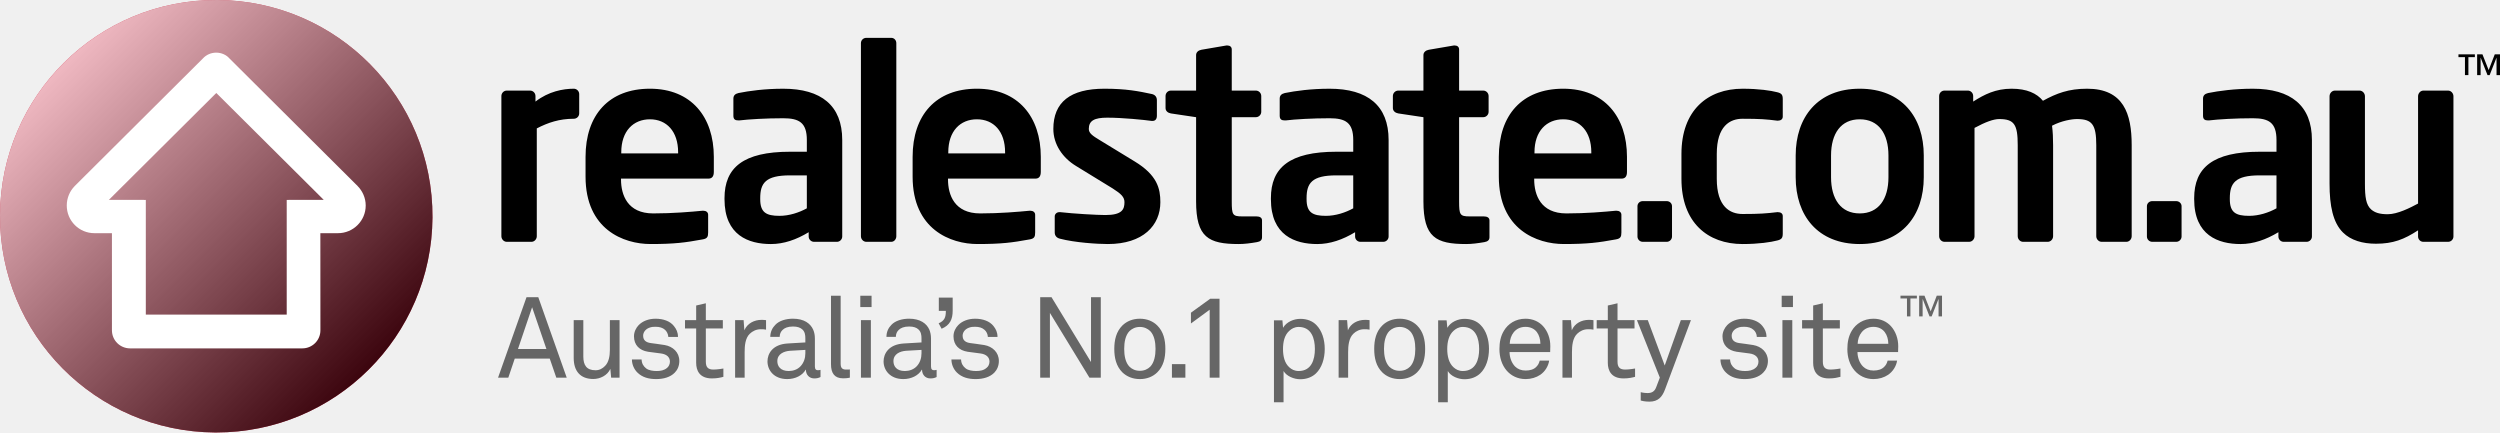
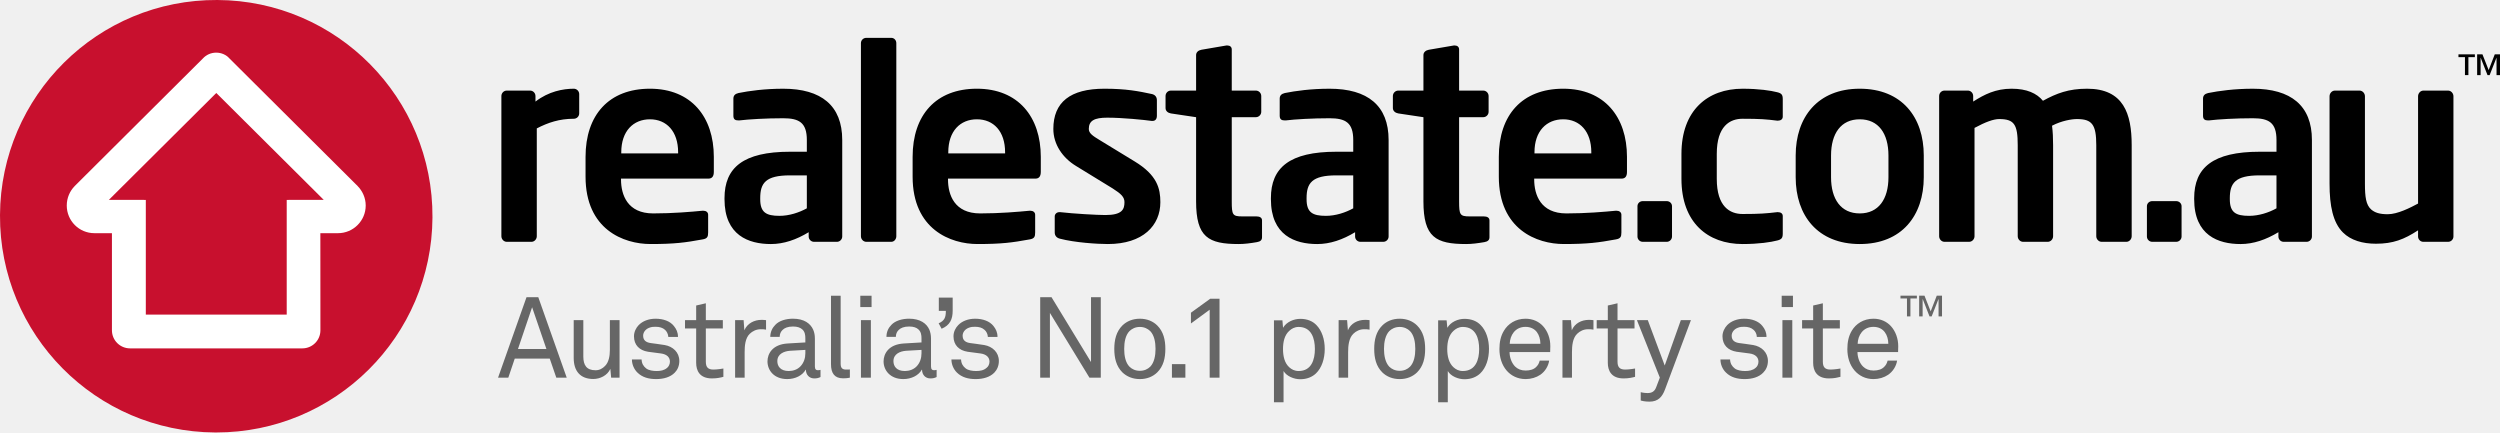
<svg xmlns="http://www.w3.org/2000/svg" version="1.1" id="Artwork_x5F_01" x="0px" y="0px" width="327.763px" height="56.698px" viewBox="0 0 327.763 56.698" enable-background="new 0 0 327.763 56.698" xml:space="preserve">
  <g>
    <g>
      <g>
        <path d="M75.235,15.57c-1.904,0-3.383,0.502-4.859,1.264v14.138c0,0.386-0.314,0.733-0.704,0.733h-3.235     c-0.382,0-0.703-0.348-0.703-0.733V12.592c0-0.396,0.321-0.716,0.703-0.716H69.5c0.381,0,0.703,0.32,0.703,0.716v0.726     c1.714-1.33,3.615-1.687,5.031-1.687c0.377,0,0.703,0.319,0.703,0.703v2.535C75.938,15.258,75.612,15.57,75.235,15.57z      M92.874,23.417H81.418v0.099c0,2.041,0.844,4.464,4.216,4.464c2.564,0,4.99-0.208,6.463-0.352c0.044,0,0.079,0,0.11,0     c0.354,0,0.634,0.188,0.634,0.533v2.313c0,0.561-0.104,0.814-0.744,0.916c-2.275,0.417-3.657,0.604-6.815,0.604     c-3.516,0-8.514-1.901-8.514-8.832v-2.598c0-5.49,3.062-8.934,8.444-8.934c5.412,0,8.374,3.697,8.374,8.934v1.967     C93.586,23.095,93.374,23.417,92.874,23.417z M88.905,19.959c0-2.736-1.518-4.318-3.692-4.318c-2.178,0-3.761,1.542-3.761,4.318     v0.154h7.453V19.959z M109.726,31.705h-3.001c-0.377,0-0.703-0.313-0.703-0.697v-0.565c-1.611,0.979-3.265,1.553-4.955,1.553     c-2.907,0-6.081-1.132-6.081-5.879v-0.138c0-4.005,2.46-6.086,8.583-6.086h2.212v-1.541c0-2.279-1.021-2.849-3.09-2.849     c-2.252,0-4.572,0.139-5.734,0.282c-0.074,0-0.14,0-0.178,0c-0.354,0-0.628-0.113-0.628-0.604v-2.249     c0-0.389,0.208-0.628,0.666-0.735c1.406-0.283,3.439-0.565,5.874-0.565c4.991,0,7.73,2.218,7.73,6.72v12.656     C110.421,31.391,110.1,31.705,109.726,31.705z M105.781,22.992h-2.212c-3.201,0-3.9,1.019-3.9,2.986v0.138     c0,1.729,0.771,2.182,2.525,2.182c1.263,0,2.565-0.421,3.587-0.986V22.992z M116.844,31.705h-3.265     c-0.391,0-0.707-0.348-0.707-0.733V5.659c0-0.391,0.316-0.697,0.707-0.697h3.265c0.386,0,0.668,0.307,0.668,0.697v25.312     C117.512,31.357,117.229,31.705,116.844,31.705z M135.756,23.417h-11.468v0.099c0,2.041,0.842,4.464,4.221,4.464     c2.564,0,4.986-0.208,6.468-0.352c0.029,0,0.073,0,0.104,0c0.347,0,0.634,0.188,0.634,0.533v2.313     c0,0.561-0.104,0.814-0.738,0.916c-2.284,0.417-3.659,0.604-6.824,0.604c-3.507,0-8.504-1.901-8.504-8.832v-2.598     c0-5.49,3.058-8.934,8.427-8.934c5.42,0,8.378,3.697,8.378,8.934v1.967C136.453,23.095,136.236,23.417,135.756,23.417z      M131.773,19.959c0-2.736-1.504-4.318-3.698-4.318c-2.175,0-3.75,1.542-3.75,4.318v0.154h7.448V19.959z M145.25,31.995     c-1.381,0-4.331-0.187-6.302-0.705c-0.424-0.108-0.668-0.398-0.668-0.814v-2.104c0-0.286,0.244-0.556,0.594-0.556     c0.074,0,0.112,0,0.143,0c1.692,0.198,4.853,0.376,5.906,0.376c2.188,0,2.5-0.736,2.5-1.684c0-0.668-0.421-1.087-1.545-1.801     l-4.815-2.952c-1.729-1.05-2.964-2.81-2.964-4.848c0-3.515,2.225-5.276,6.692-5.276c2.844,0,4.464,0.319,6.255,0.703     c0.414,0.11,0.628,0.39,0.628,0.811v2.036c0,0.428-0.214,0.671-0.554,0.671c-0.074,0-0.112,0-0.144,0     c-0.99-0.14-3.807-0.425-5.812-0.425c-1.686,0-2.416,0.392-2.416,1.48c0,0.565,0.526,0.914,1.401,1.443l4.608,2.812     c2.952,1.792,3.372,3.544,3.372,5.345C152.131,29.561,149.85,31.995,145.25,31.995z M164.788,31.745     c-0.835,0.145-1.619,0.25-2.388,0.25c-3.974,0-5.586-0.886-5.586-5.59v-11.04l-3.311-0.495c-0.385-0.067-0.694-0.319-0.694-0.706     v-1.571c0-0.396,0.31-0.716,0.694-0.716h3.311V7.224c0-0.387,0.312-0.63,0.699-0.701l3.265-0.559c0.047,0,0.113,0,0.145,0     c0.315,0,0.567,0.173,0.567,0.524v5.388h3.162c0.379,0,0.705,0.32,0.705,0.716v2.066c0,0.386-0.326,0.706-0.705,0.706h-3.162     v11.04c0,1.757,0.1,1.967,1.369,1.967h1.863c0.457,0,0.736,0.175,0.736,0.526v2.211C165.458,31.463,165.256,31.67,164.788,31.745     z M181.348,31.705h-2.984c-0.391,0-0.703-0.313-0.703-0.697v-0.565c-1.623,0.979-3.271,1.553-4.961,1.553     c-2.918,0-6.078-1.132-6.078-5.879v-0.138c0-4.005,2.457-6.086,8.572-6.086h2.223v-1.541c0-2.279-1.02-2.849-3.102-2.849     c-2.246,0-4.564,0.139-5.721,0.282c-0.084,0-0.146,0-0.182,0c-0.354,0-0.637-0.113-0.637-0.604v-2.249     c0-0.389,0.215-0.628,0.672-0.735c1.404-0.283,3.443-0.565,5.867-0.565c5,0,7.74,2.218,7.74,6.72v12.656     C182.055,31.391,181.739,31.705,181.348,31.705z M177.417,22.992h-2.223c-3.197,0-3.895,1.019-3.895,2.986v0.138     c0,1.729,0.77,2.182,2.533,2.182c1.264,0,2.564-0.421,3.584-0.986V22.992z M194.604,31.745c-0.848,0.145-1.615,0.25-2.391,0.25     c-3.971,0-5.594-0.886-5.594-5.59v-11.04l-3.301-0.495c-0.385-0.067-0.705-0.319-0.705-0.706v-1.571     c0-0.396,0.32-0.716,0.705-0.716h3.301V7.224c0-0.387,0.32-0.63,0.709-0.701l3.271-0.559c0.029,0,0.105,0,0.137,0     c0.309,0,0.561,0.173,0.561,0.524v5.388h3.162c0.389,0,0.705,0.32,0.705,0.716v2.066c0,0.386-0.316,0.706-0.705,0.706h-3.162     v11.04c0,1.757,0.107,1.967,1.371,1.967h1.859c0.465,0,0.75,0.175,0.75,0.526v2.211C195.278,31.463,195.055,31.67,194.604,31.745     z M212.598,23.417h-11.457v0.099c0,2.041,0.85,4.464,4.219,4.464c2.574,0,4.99-0.208,6.471-0.352c0.037,0,0.068,0,0.109,0     c0.346,0,0.633,0.188,0.633,0.533v2.313c0,0.561-0.107,0.814-0.742,0.916c-2.285,0.417-3.656,0.604-6.816,0.604     c-3.518,0-8.512-1.901-8.512-8.832v-2.598c0-5.49,3.057-8.934,8.443-8.934c5.404,0,8.359,3.697,8.359,8.934v1.967     C213.305,23.095,213.098,23.417,212.598,23.417z M208.629,19.959c0-2.736-1.516-4.318-3.684-4.318     c-2.18,0-3.766,1.542-3.766,4.318v0.154h7.449V19.959z M218.508,31.705h-3.125c-0.393,0-0.703-0.313-0.703-0.697v-3.973     c0-0.383,0.311-0.668,0.703-0.668h3.125c0.389,0,0.701,0.285,0.701,0.668v3.973C219.209,31.391,218.897,31.705,218.508,31.705z      M232.995,31.533c-0.816,0.212-2.398,0.462-4.533,0.462c-4.572,0-8.016-2.814-8.016-8.543v-3.275     c0-5.727,3.443-8.545,8.016-8.545c2.135,0,3.717,0.245,4.533,0.457c0.6,0.144,0.734,0.356,0.734,0.919v2.285     c0,0.349-0.275,0.526-0.635,0.526c-0.031,0-0.066,0-0.1,0c-1.404-0.178-2.246-0.249-4.533-0.249     c-1.656,0-3.383,0.948-3.383,4.606v3.275c0,3.65,1.727,4.605,3.383,4.605c2.287,0,3.129-0.077,4.533-0.241c0.033,0,0.068,0,0.1,0     c0.359,0,0.635,0.164,0.635,0.515v2.285C233.729,31.181,233.594,31.391,232.995,31.533z M243.823,31.995     c-5.514,0-8.4-3.738-8.4-8.761v-2.847c0-5.022,2.887-8.756,8.4-8.756c5.521,0,8.393,3.733,8.393,8.756v2.847     C252.215,28.256,249.344,31.995,243.823,31.995z M247.586,20.387c0-2.879-1.305-4.746-3.764-4.746     c-2.465,0-3.762,1.867-3.762,4.746v2.847c0,2.882,1.297,4.746,3.762,4.746c2.459,0,3.764-1.864,3.764-4.746V20.387z      M278.775,31.705h-3.238c-0.383,0-0.705-0.348-0.705-0.733V19.023c0-2.709-0.564-3.414-2.533-3.414c-0.664,0-2,0.21-3.268,0.873     c0.105,0.778,0.141,1.655,0.141,2.541v11.948c0,0.386-0.312,0.733-0.703,0.733h-3.234c-0.387,0-0.701-0.348-0.701-0.733V19.023     c0-2.709-0.463-3.414-2.43-3.414c-0.738,0-1.795,0.384-3.234,1.16v14.202c0,0.386-0.316,0.733-0.705,0.733h-3.232     c-0.391,0-0.701-0.348-0.701-0.733V12.592c0-0.396,0.311-0.716,0.701-0.716h3.064c0.381,0,0.697,0.32,0.697,0.716v0.726     c1.479-0.946,2.955-1.687,5.031-1.687c2.006,0,3.305,0.601,4.115,1.582c1.787-0.981,3.369-1.582,5.793-1.582     c4.775,0,5.842,3.275,5.842,7.392v11.948C279.474,31.357,279.158,31.705,278.775,31.705z M285.306,31.705h-3.127     c-0.389,0-0.707-0.313-0.707-0.697v-3.973c0-0.383,0.318-0.668,0.707-0.668h3.127c0.383,0,0.709,0.285,0.709,0.668v3.973     C286.015,31.391,285.689,31.705,285.306,31.705z M302.402,31.705h-2.996c-0.387,0-0.695-0.313-0.695-0.697v-0.565     c-1.619,0.979-3.271,1.553-4.961,1.553c-2.92,0-6.082-1.132-6.082-5.879v-0.138c0-4.005,2.461-6.086,8.584-6.086h2.207v-1.541     c0-2.279-1.01-2.849-3.092-2.849c-2.26,0-4.57,0.139-5.736,0.282c-0.062,0-0.135,0-0.168,0c-0.352,0-0.635-0.113-0.635-0.604     v-2.249c0-0.389,0.213-0.628,0.668-0.735c1.41-0.283,3.447-0.565,5.871-0.565c4.988,0,7.738,2.218,7.738,6.72v12.656     C303.105,31.391,302.785,31.705,302.402,31.705z M298.458,22.992h-2.207c-3.203,0-3.91,1.019-3.91,2.986v0.138     c0,1.729,0.766,2.182,2.527,2.182c1.277,0,2.58-0.421,3.59-0.986V22.992z M320.955,31.705h-3.24     c-0.381,0-0.695-0.313-0.695-0.697v-0.812c-1.83,1.196-3.277,1.758-5.521,1.758c-1.76,0-3.307-0.453-4.33-1.478     c-1.301-1.295-1.754-3.479-1.754-6.391V12.621c0-0.389,0.314-0.744,0.701-0.744h3.234c0.389,0,0.705,0.355,0.705,0.744v11.464     c0,1.756,0.141,2.767,0.809,3.371c0.49,0.421,1.094,0.63,2.184,0.63c1.299,0,2.984-0.868,3.973-1.4V12.621     c0-0.389,0.314-0.744,0.695-0.744h3.24c0.389,0,0.703,0.355,0.703,0.744v18.387C321.658,31.391,321.343,31.705,320.955,31.705z" />
      </g>
      <g>
        <g>
          <g>
            <path fill="#C8102E" d="M56.699,28.502C56.791,12.84,44.156,0.079,28.5,0C12.837-0.089,0.083,12.542,0,28.198       c-0.084,15.662,12.54,28.414,28.198,28.5c0.052,0,0.107,0,0.16,0C43.943,56.698,56.613,44.106,56.699,28.502" />
-           </g>
-         </g>
-       </g>
-       <g opacity="0.7">
-         <g>
-           <g>
-             <linearGradient id="SVGID_1_" gradientUnits="userSpaceOnUse" x1="8.304" y1="8.3" x2="48.399" y2="48.395">
-               <stop offset="0" style="stop-color:#FFFFFF" />
-               <stop offset="1" style="stop-color:#000000" />
-             </linearGradient>
-             <path fill="url(#SVGID_1_)" d="M56.701,28.502C56.791,12.84,44.158,0.079,28.5,0C12.839-0.089,0.085,12.542,0.001,28.198       c-0.084,15.662,12.541,28.414,28.197,28.5c0.053,0,0.107,0,0.16,0C43.945,56.698,56.615,44.106,56.701,28.502" />
          </g>
        </g>
      </g>
      <g>
        <g>
          <g>
            <g>
              <path fill="#FFFFFF" d="M46.887,24.393v-0.004L30.085,7.665c-0.423-0.477-1.05-0.764-1.742-0.764l0,0        c-0.684,0-1.306,0.287-1.743,0.764L9.796,24.389v0.004c-0.646,0.656-1.043,1.557-1.043,2.553c0,2,1.615,3.625,3.624,3.625        h2.298c0,0,0,12.703,0,12.732c0,1.305,1.051,2.363,2.366,2.371h22.606c1.314-0.008,2.361-1.066,2.361-2.371        c0-0.029-0.007-12.732-0.007-12.732h2.316c1.996,0,3.629-1.625,3.629-3.625C47.947,25.95,47.531,25.049,46.887,24.393         M14.274,26.202L28.357,12.19l14.085,14.012l-4.852,0.006V41.25H19.117V26.208L14.274,26.202z" />
            </g>
          </g>
        </g>
      </g>
    </g>
    <g>
      <g>
        <g>
          <g>
            <path fill="#666666" d="M72.933,49.511l-0.859-2.498h-4.587l-0.845,2.498h-1.344l3.731-10.549h1.542L74.3,49.511H72.933z        M69.762,40.28l-1.854,5.478h3.731L69.762,40.28z M80.124,49.511l-0.105-1.152c-0.383,0.87-1.352,1.329-2.232,1.329       c-1.703,0-2.572-1.033-2.572-2.766v-4.948h1.262v4.768c0,1.129,0.422,1.801,1.605,1.801c0.506,0,0.922-0.228,1.248-0.573       c0.486-0.484,0.627-1.308,0.627-2.075v-3.92h1.27v7.537H80.124z M88.468,48.851c-0.574,0.597-1.467,0.849-2.453,0.849       c-0.941,0-1.801-0.22-2.438-0.849c-0.459-0.44-0.729-1.084-0.729-1.721h1.27c0.01,0.524,0.252,0.902,0.602,1.176       c0.34,0.256,0.889,0.336,1.355,0.336c0.531,0,0.996-0.08,1.387-0.413c0.201-0.16,0.369-0.476,0.369-0.817       c0-0.565-0.402-0.97-1.176-1.071c-0.324-0.045-1.172-0.149-1.697-0.224c-1.131-0.181-1.84-0.881-1.84-2.032       c0-0.574,0.281-1.123,0.619-1.463c0.494-0.511,1.279-0.837,2.213-0.837c1,0,1.898,0.315,2.398,0.951       c0.328,0.407,0.539,0.832,0.539,1.441H87.62c-0.018-0.383-0.213-0.74-0.43-0.932c-0.307-0.284-0.725-0.403-1.24-0.403       c-0.295,0-0.521,0-0.877,0.146c-0.471,0.196-0.754,0.601-0.754,1.021c0,0.617,0.391,0.887,1.01,0.972       c0.416,0.064,1.012,0.12,1.812,0.255c1.078,0.184,1.922,0.955,1.922,2.084C89.063,47.969,88.831,48.484,88.468,48.851z        M93.339,49.613c-1.621,0-2.068-1.033-2.068-2.04v-4.507h-1.463v-1.092h1.463v-1.92l1.268-0.293v2.213h2.229v1.092h-2.229       v4.357c0,0.736,0.303,1.029,1,1.029c0.543,0,1.301-0.138,1.301-0.138v1.09C94.501,49.494,94.038,49.613,93.339,49.613z        M99.741,43.164c-0.594,0-1.09,0.258-1.432,0.588c-0.619,0.577-0.682,1.623-0.682,2.41v3.35h-1.25v-7.537h1.115l0.096,1.327       c0.395-0.918,1.301-1.367,2.254-1.367c0.193,0,0.4,0.012,0.592,0.04v1.243C100.212,43.168,99.962,43.164,99.741,43.164z        M106.747,49.613c-0.666,0-1.09-0.505-1.09-1.145h-0.029c-0.428,0.761-1.365,1.231-2.422,1.231       c-1.732,0-2.586-1.157-2.586-2.318c0-0.97,0.619-2.233,2.666-2.351l2.299-0.135v-0.557c0-0.364-0.045-0.829-0.385-1.139       c-0.26-0.239-0.627-0.392-1.242-0.392c-0.676,0-1.117,0.2-1.363,0.453c-0.238,0.229-0.373,0.532-0.373,0.905h-1.238       c0.021-0.689,0.273-1.179,0.664-1.578c0.5-0.537,1.395-0.805,2.311-0.805c1.463,0,2.291,0.624,2.656,1.445       c0.146,0.338,0.221,0.724,0.221,1.158v3.645c0,0.403,0.162,0.51,0.416,0.51c0.137,0,0.322-0.05,0.322-0.05v0.939       C107.306,49.567,107.058,49.613,106.747,49.613z M105.585,45.873l-2.021,0.116c-0.76,0.059-1.652,0.404-1.652,1.359       c0,0.673,0.42,1.294,1.488,1.294c0.58,0,1.143-0.189,1.541-0.609c0.445-0.46,0.645-1.084,0.645-1.708V45.873z M110.528,49.6       c-1.107,0-1.58-0.66-1.58-1.847v-8.985h1.266v8.907c0,0.504,0.164,0.777,0.688,0.777c0.408,0,0.52-0.017,0.52-0.017v1.075       C111.421,49.511,111.134,49.6,110.528,49.6z M112.79,40.26v-1.492h1.477v1.492H112.79z M112.874,49.511v-7.537h1.301v7.537       H112.874z M121.972,49.613c-0.672,0-1.088-0.505-1.088-1.145h-0.029c-0.434,0.761-1.373,1.231-2.426,1.231       c-1.725,0-2.588-1.157-2.588-2.318c0-0.97,0.623-2.233,2.676-2.351l2.295-0.135v-0.557c0-0.364-0.049-0.829-0.391-1.139       c-0.248-0.239-0.623-0.392-1.232-0.392c-0.686,0-1.119,0.2-1.367,0.453c-0.24,0.229-0.371,0.532-0.371,0.905h-1.234       c0.008-0.689,0.262-1.179,0.652-1.578c0.504-0.537,1.396-0.805,2.32-0.805c1.451,0,2.295,0.624,2.656,1.445       c0.137,0.338,0.215,0.724,0.215,1.158v3.645c0,0.403,0.164,0.51,0.422,0.51c0.125,0,0.314-0.05,0.314-0.05v0.939       C122.532,49.567,122.284,49.613,121.972,49.613z M120.812,45.873l-2.029,0.116c-0.76,0.059-1.648,0.404-1.648,1.359       c0,0.673,0.414,1.294,1.494,1.294c0.572,0,1.137-0.189,1.545-0.609c0.443-0.46,0.639-1.084,0.639-1.708V45.873z M123.45,43.1       l-0.389-0.713c0.771-0.335,0.945-0.775,0.945-1.629h-0.922v-1.74h1.816v1.74C124.901,41.86,124.532,42.647,123.45,43.1z        M130.364,48.851c-0.578,0.597-1.477,0.849-2.457,0.849c-0.938,0-1.805-0.22-2.445-0.849c-0.453-0.44-0.725-1.084-0.725-1.721       h1.264c0.016,0.524,0.252,0.902,0.613,1.176c0.338,0.256,0.877,0.336,1.355,0.336c0.523,0,0.998-0.08,1.373-0.413       c0.221-0.16,0.385-0.476,0.385-0.817c0-0.565-0.416-0.97-1.178-1.071c-0.332-0.045-1.174-0.149-1.695-0.224       c-1.133-0.181-1.846-0.881-1.846-2.032c0-0.574,0.277-1.123,0.623-1.463c0.492-0.511,1.275-0.837,2.219-0.837       c0.994,0,1.887,0.315,2.395,0.951c0.324,0.407,0.533,0.832,0.533,1.441h-1.264c-0.012-0.383-0.207-0.74-0.436-0.932       c-0.305-0.284-0.721-0.403-1.229-0.403c-0.301,0-0.521,0-0.881,0.146c-0.479,0.196-0.762,0.601-0.762,1.021       c0,0.617,0.387,0.887,1.01,0.972c0.42,0.064,1.016,0.12,1.82,0.255c1.074,0.184,1.92,0.955,1.92,2.084       C130.958,47.969,130.716,48.484,130.364,48.851z M142.831,49.511l-5.182-8.486v8.486h-1.273V38.962h1.482l5.18,8.506v-8.506       h1.281v10.549H142.831z M151.716,48.826c-0.543,0.532-1.324,0.874-2.268,0.874c-0.963,0-1.732-0.342-2.291-0.874       c-0.811-0.805-1.068-1.892-1.068-3.081c0-1.188,0.258-2.274,1.068-3.079c0.559-0.539,1.328-0.881,2.291-0.881       c0.943,0,1.725,0.342,2.268,0.881c0.822,0.805,1.068,1.892,1.068,3.079C152.784,46.934,152.538,48.021,151.716,48.826z        M150.8,43.406c-0.322-0.306-0.771-0.543-1.352-0.543c-0.605,0-1.043,0.237-1.365,0.543c-0.535,0.548-0.695,1.456-0.695,2.339       c0,0.875,0.16,1.79,0.695,2.333c0.322,0.313,0.76,0.537,1.365,0.537c0.58,0,1.029-0.224,1.352-0.537       c0.527-0.543,0.697-1.458,0.697-2.333C151.497,44.862,151.327,43.954,150.8,43.406z M153.646,49.511v-1.773h1.764v1.773       H153.646z M158.595,49.511v-8.904l-2.457,1.802v-1.411l2.529-1.832h1.219v10.346H158.595z M172.526,48.958       c-0.482,0.459-1.18,0.762-2.055,0.762c-0.824,0-1.791-0.392-2.191-1.077v4.095h-1.258V41.994h1.109l0.084,0.983       c0.434-0.764,1.406-1.175,2.256-1.175c0.924,0,1.635,0.309,2.119,0.819c0.715,0.728,1.09,1.873,1.09,3.123       C173.68,47.04,173.29,48.229,172.526,48.958z M170.258,42.863c-0.545,0-0.926,0.237-1.221,0.506       c-0.629,0.556-0.828,1.453-0.828,2.389c0,0.935,0.199,1.842,0.828,2.402c0.295,0.264,0.676,0.482,1.221,0.482       c1.684,0,2.131-1.496,2.131-2.885C172.389,44.374,171.942,42.863,170.258,42.863z M178.858,43.164       c-0.598,0-1.088,0.258-1.42,0.588c-0.615,0.577-0.691,1.623-0.691,2.41v3.35H175.5v-7.537h1.113l0.102,1.327       c0.385-0.918,1.293-1.367,2.256-1.367c0.189,0,0.398,0.012,0.584,0.04v1.243C179.338,43.168,179.081,43.164,178.858,43.164z        M185.78,48.826c-0.549,0.532-1.318,0.874-2.273,0.874c-0.957,0-1.729-0.342-2.275-0.874c-0.818-0.805-1.066-1.892-1.066-3.081       c0-1.188,0.248-2.274,1.066-3.079c0.547-0.539,1.318-0.881,2.275-0.881c0.955,0,1.725,0.342,2.273,0.881       c0.818,0.805,1.064,1.892,1.064,3.079C186.844,46.934,186.598,48.021,185.78,48.826z M184.858,43.406       c-0.312-0.306-0.762-0.543-1.352-0.543c-0.592,0-1.043,0.237-1.363,0.543c-0.521,0.548-0.695,1.456-0.695,2.339       c0,0.875,0.174,1.79,0.695,2.333c0.32,0.313,0.771,0.537,1.363,0.537c0.59,0,1.039-0.224,1.352-0.537       c0.533-0.543,0.695-1.458,0.695-2.333C185.553,44.862,185.391,43.954,184.858,43.406z M194.063,48.958       c-0.484,0.459-1.184,0.762-2.066,0.762c-0.814,0-1.789-0.392-2.184-1.077v4.095h-1.266V41.994h1.111l0.096,0.983       c0.434-0.764,1.396-1.175,2.242-1.175c0.924,0,1.645,0.309,2.127,0.819c0.719,0.728,1.09,1.873,1.09,3.123       C195.213,47.04,194.831,48.229,194.063,48.958z M191.784,42.863c-0.543,0-0.916,0.237-1.213,0.506       c-0.623,0.556-0.83,1.453-0.83,2.389c0,0.935,0.207,1.842,0.83,2.402c0.297,0.264,0.67,0.482,1.213,0.482       c1.695,0,2.141-1.496,2.141-2.885C193.924,44.374,193.479,42.863,191.784,42.863z M203.235,46.162h-5.324       c0,0.685,0.27,1.434,0.721,1.887c0.348,0.343,0.805,0.531,1.389,0.531c0.592,0,1.092-0.156,1.4-0.491       c0.203-0.207,0.34-0.413,0.443-0.809h1.238c-0.107,0.741-0.551,1.438-1.16,1.854c-0.529,0.36-1.209,0.566-1.922,0.566       c-1.053,0-1.916-0.448-2.498-1.125c-0.627-0.737-0.939-1.729-0.939-2.807c0-0.906,0.164-1.71,0.584-2.399       c0.537-0.912,1.529-1.584,2.836-1.584c0.969,0,1.748,0.379,2.293,0.967c0.613,0.67,0.969,1.637,0.957,2.649L203.235,46.162z        M201.493,43.54c-0.307-0.41-0.818-0.687-1.49-0.687c-1.371,0-2.035,1.122-2.07,2.218h4.02       C201.952,44.506,201.793,43.941,201.493,43.54z M208.208,43.164c-0.598,0-1.084,0.258-1.426,0.588       c-0.613,0.577-0.688,1.623-0.688,2.41v3.35h-1.248v-7.537h1.113l0.111,1.327c0.381-0.918,1.289-1.367,2.236-1.367       c0.195,0,0.404,0.012,0.605,0.04v1.243C208.682,43.168,208.428,43.164,208.208,43.164z M212.858,49.613       c-1.611,0-2.066-1.033-2.066-2.04v-4.507h-1.457v-1.092h1.457v-1.92l1.273-0.293v2.213h2.229v1.092h-2.229v4.357       c0,0.736,0.311,1.029,1.012,1.029c0.537,0,1.289-0.138,1.289-0.138v1.09C214.024,49.494,213.565,49.613,212.858,49.613z        M218.293,51.054c-0.359,0.971-0.9,1.604-2.037,1.604c-0.623,0-1.049-0.117-1.148-0.146v-1.094c0,0,0.406,0.114,0.902,0.114       c0.535,0,0.914-0.198,1.121-0.758l0.482-1.264l-3.004-7.537h1.426l2.219,5.947l2.113-5.947h1.322L218.293,51.054z        M231.17,48.851c-0.568,0.597-1.461,0.849-2.439,0.849c-0.936,0-1.807-0.22-2.439-0.849c-0.467-0.44-0.732-1.084-0.732-1.721       h1.264c0.014,0.524,0.256,0.902,0.611,1.176c0.348,0.256,0.879,0.336,1.35,0.336c0.523,0,0.996-0.08,1.383-0.413       c0.219-0.16,0.375-0.476,0.375-0.817c0-0.565-0.406-0.97-1.17-1.071c-0.328-0.045-1.176-0.149-1.699-0.224       c-1.129-0.181-1.848-0.881-1.848-2.032c0-0.574,0.291-1.123,0.621-1.463c0.5-0.511,1.285-0.837,2.229-0.837       c0.984,0,1.883,0.315,2.383,0.951c0.332,0.407,0.537,0.832,0.537,1.441h-1.266c-0.006-0.383-0.197-0.74-0.428-0.932       c-0.309-0.284-0.727-0.403-1.227-0.403c-0.303,0-0.525,0-0.879,0.146c-0.482,0.196-0.764,0.601-0.764,1.021       c0,0.617,0.385,0.887,1.012,0.972c0.418,0.064,1.014,0.12,1.811,0.255c1.074,0.184,1.928,0.955,1.928,2.084       C231.782,47.969,231.538,48.484,231.17,48.851z M233.588,40.26v-1.492h1.477v1.492H233.588z M233.684,49.511v-7.537h1.295       v7.537H233.684z M239.782,49.613c-1.615,0-2.068-1.033-2.068-2.04v-4.507h-1.451v-1.092h1.451v-1.92l1.271-0.293v2.213h2.229       v1.092h-2.229v4.357c0,0.736,0.309,1.029,1.004,1.029c0.543,0,1.303-0.138,1.303-0.138v1.09       C240.94,49.494,240.485,49.613,239.782,49.613z M248.848,46.162h-5.322c0,0.685,0.262,1.434,0.721,1.887       c0.344,0.343,0.807,0.531,1.381,0.531c0.604,0,1.09-0.156,1.404-0.491c0.205-0.207,0.34-0.413,0.445-0.809h1.242       c-0.109,0.741-0.564,1.438-1.17,1.854c-0.529,0.36-1.201,0.566-1.922,0.566c-1.055,0-1.906-0.448-2.486-1.125       c-0.635-0.737-0.943-1.729-0.943-2.807c0-0.906,0.162-1.71,0.576-2.399c0.535-0.912,1.537-1.584,2.846-1.584       c0.963,0,1.74,0.379,2.285,0.967c0.609,0.67,0.969,1.637,0.963,2.649L248.848,46.162z M247.1,43.54       c-0.309-0.41-0.811-0.687-1.48-0.687c-1.373,0-2.041,1.122-2.072,2.218h4.02C247.567,44.506,247.405,43.941,247.1,43.54z        M250.465,39.127v2.354h-0.451v-2.354h-0.852v-0.366h2.15v0.366H250.465z M254.155,41.482v-2.267h-0.014l-0.891,2.267h-0.281       l-0.889-2.267h-0.014v2.267h-0.455v-2.721h0.697l0.812,2.063l0.801-2.063h0.687v2.721H254.155z" />
          </g>
        </g>
      </g>
    </g>
  </g>
  <g>
    <g>
      <polygon points="323.62,7.492 323.62,9.846 323.168,9.846 323.168,7.492 322.317,7.492 322.317,7.125 324.467,7.125     324.467,7.492   " />
      <polygon points="327.309,9.846 327.309,7.58 327.295,7.58 326.405,9.846 326.124,9.846 325.235,7.58 325.221,7.58 325.221,9.846     324.766,9.846 324.766,7.125 325.463,7.125 326.276,9.189 327.077,7.125 327.763,7.125 327.763,9.846   " />
    </g>
  </g>
+   <g>
+ </g>
+   <g>
+ </g>
+   <g>
+ </g>
+   <g>
+ </g>
+   <g>
+ </g>
+   <g>
+ </g>
</svg>
